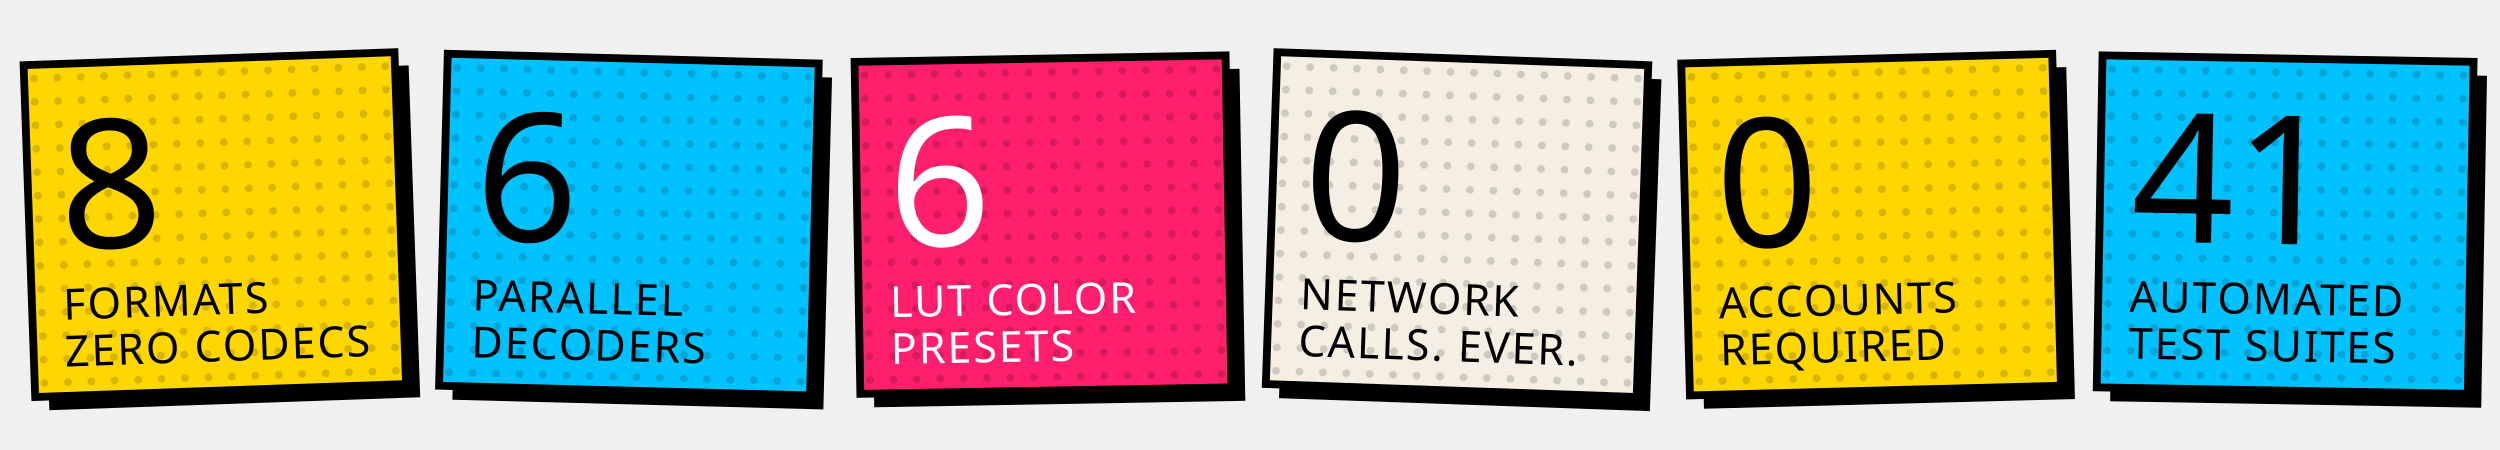
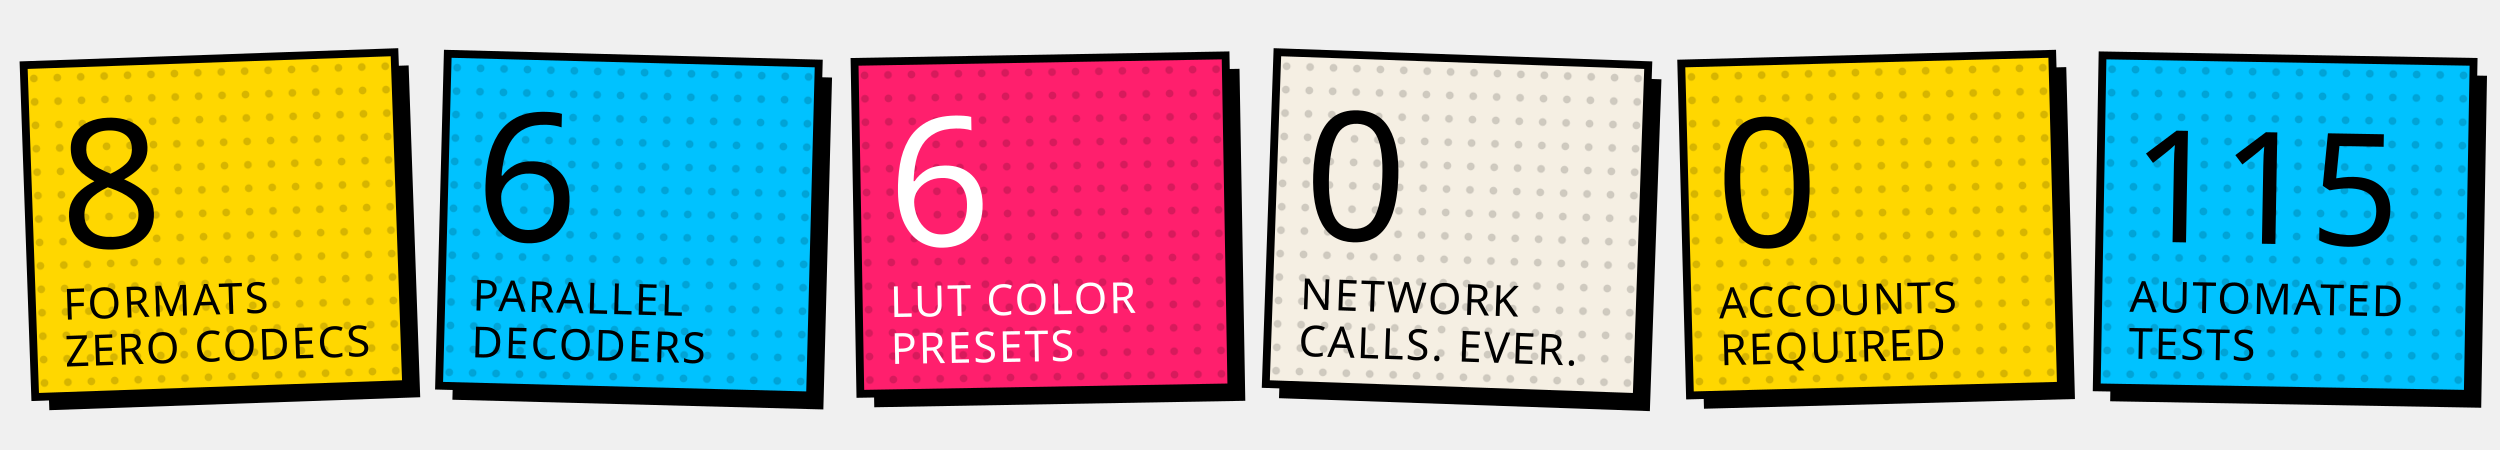
- <svg xmlns="http://www.w3.org/2000/svg" viewBox="0 0 1280 230" width="1280" height="230" role="img" aria-label="8 formats, 6 parallel decoders, 6 LUT presets, 0 network calls, 0 accounts, 41 automated test suites">
+ <svg xmlns="http://www.w3.org/2000/svg" viewBox="0 0 1280 230" width="1280" height="230" role="img" aria-label="8 formats, 6 parallel decoders, 6 LUT presets, 0 network calls, 0 accounts, 115 automated tests">
  <defs>
    <pattern id="dotsW" width="14" height="14" patternUnits="userSpaceOnUse">
      <circle cx="7" cy="7" r="1.6" fill="#fff" opacity="0.12" />
    </pattern>
    <pattern id="dotsK" width="12" height="12" patternUnits="userSpaceOnUse">
      <circle cx="6" cy="6" r="2" fill="#000" opacity="0.16" />
    </pattern>
    <pattern id="dotsM" width="13" height="13" patternUnits="userSpaceOnUse">
      <circle cx="6.5" cy="6.5" r="2" fill="#FF1F6D" opacity="0.35" />
    </pattern>
    <pattern id="dotsC" width="13" height="13" patternUnits="userSpaceOnUse">
      <circle cx="6.5" cy="6.5" r="2" fill="#00C2FF" opacity="0.3" />
    </pattern>
  </defs>
  <style>
    .card { transform-box: fill-box; transform-origin: center; animation: drop .8s cubic-bezier(.34,1.56,.64,1) both; }
    .bob { animation: bob 4s ease-in-out 1.2s infinite; }
    @keyframes drop { from { transform: translateY(-60px) rotate(12deg) scale(.6); opacity: 0; } to { transform: none; opacity: 1; } }
    @keyframes bob { 0%,100% { transform: translateY(0); } 50% { transform: translateY(-6px); } }
    @media (prefers-reduced-motion: reduce) { * { animation: none !important; } }
  </style>
  <g transform="translate(110 115) rotate(-2)">
    <g class="card" style="animation-delay:0.10s">
      <g class="bob" style="animation-delay:0.0s">
        <rect x="-88.0" y="-78" width="190" height="170" fill="#000" />
        <rect x="-95.0" y="-85" width="190" height="170" fill="#FFD700" stroke="#000" stroke-width="4" />
        <rect x="-95.0" y="-85" width="190" height="170" fill="url(#dotsK)" />
        <text x="-79.0" y="10" font-family="Impact, 'Anton', 'Bebas Neue', 'Arial Black', 'Arial Narrow Bold', sans-serif" font-size="92" fill="#000">8</text>
        <text x="-79.0" y="46" font-family="Impact, 'Anton', 'Bebas Neue', 'Arial Black', 'Arial Narrow Bold', sans-serif" font-size="22" letter-spacing="1" fill="#000">FORMATS</text>
        <text x="-79.0" y="70" font-family="Impact, 'Anton', 'Bebas Neue', 'Arial Black', 'Arial Narrow Bold', sans-serif" font-size="22" letter-spacing="1" fill="#000">ZERO CODECS</text>
      </g>
    </g>
  </g>
  <g transform="translate(322 115) rotate(1.5)">
    <g class="card" style="animation-delay:0.22s">
      <g class="bob" style="animation-delay:0.4s">
        <rect x="-88.0" y="-78" width="190" height="170" fill="#000" />
        <rect x="-95.0" y="-85" width="190" height="170" fill="#00C2FF" stroke="#000" stroke-width="4" />
        <rect x="-95.0" y="-85" width="190" height="170" fill="url(#dotsK)" />
        <text x="-79.0" y="10" font-family="Impact, 'Anton', 'Bebas Neue', 'Arial Black', 'Arial Narrow Bold', sans-serif" font-size="92" fill="#000">6</text>
        <text x="-79.0" y="46" font-family="Impact, 'Anton', 'Bebas Neue', 'Arial Black', 'Arial Narrow Bold', sans-serif" font-size="22" letter-spacing="1" fill="#000">PARALLEL</text>
        <text x="-79.0" y="70" font-family="Impact, 'Anton', 'Bebas Neue', 'Arial Black', 'Arial Narrow Bold', sans-serif" font-size="22" letter-spacing="1" fill="#000">DECODERS</text>
      </g>
    </g>
  </g>
  <g transform="translate(534 115) rotate(-1)">
    <g class="card" style="animation-delay:0.34s">
      <g class="bob" style="animation-delay:0.8s">
        <rect x="-88.0" y="-78" width="190" height="170" fill="#000" />
        <rect x="-95.0" y="-85" width="190" height="170" fill="#FF1F6D" stroke="#000" stroke-width="4" />
        <rect x="-95.0" y="-85" width="190" height="170" fill="url(#dotsK)" />
        <text x="-79.0" y="10" font-family="Impact, 'Anton', 'Bebas Neue', 'Arial Black', 'Arial Narrow Bold', sans-serif" font-size="92" fill="#fff">6</text>
        <text x="-79.0" y="46" font-family="Impact, 'Anton', 'Bebas Neue', 'Arial Black', 'Arial Narrow Bold', sans-serif" font-size="22" letter-spacing="1" fill="#fff">LUT COLOR</text>
        <text x="-79.0" y="70" font-family="Impact, 'Anton', 'Bebas Neue', 'Arial Black', 'Arial Narrow Bold', sans-serif" font-size="22" letter-spacing="1" fill="#fff">PRESETS</text>
      </g>
    </g>
  </g>
  <g transform="translate(746 115) rotate(2)">
    <g class="card" style="animation-delay:0.46s">
      <g class="bob" style="animation-delay:1.2s">
        <rect x="-88.0" y="-78" width="190" height="170" fill="#000" />
        <rect x="-95.0" y="-85" width="190" height="170" fill="#F5EFE3" stroke="#000" stroke-width="4" />
        <rect x="-95.0" y="-85" width="190" height="170" fill="url(#dotsK)" />
        <text x="-79.0" y="10" font-family="Impact, 'Anton', 'Bebas Neue', 'Arial Black', 'Arial Narrow Bold', sans-serif" font-size="92" fill="#000">0</text>
        <text x="-79.0" y="46" font-family="Impact, 'Anton', 'Bebas Neue', 'Arial Black', 'Arial Narrow Bold', sans-serif" font-size="22" letter-spacing="1" fill="#000">NETWORK</text>
        <text x="-79.0" y="70" font-family="Impact, 'Anton', 'Bebas Neue', 'Arial Black', 'Arial Narrow Bold', sans-serif" font-size="22" letter-spacing="1" fill="#000">CALLS. EVER.</text>
      </g>
    </g>
  </g>
  <g transform="translate(958 115) rotate(-1.5)">
    <g class="card" style="animation-delay:0.58s">
      <g class="bob" style="animation-delay:1.6s">
        <rect x="-88.0" y="-78" width="190" height="170" fill="#000" />
        <rect x="-95.0" y="-85" width="190" height="170" fill="#FFD700" stroke="#000" stroke-width="4" />
        <rect x="-95.0" y="-85" width="190" height="170" fill="url(#dotsK)" />
        <text x="-79.0" y="10" font-family="Impact, 'Anton', 'Bebas Neue', 'Arial Black', 'Arial Narrow Bold', sans-serif" font-size="92" fill="#000">0</text>
        <text x="-79.0" y="46" font-family="Impact, 'Anton', 'Bebas Neue', 'Arial Black', 'Arial Narrow Bold', sans-serif" font-size="22" letter-spacing="1" fill="#000">ACCOUNTS</text>
        <text x="-79.0" y="70" font-family="Impact, 'Anton', 'Bebas Neue', 'Arial Black', 'Arial Narrow Bold', sans-serif" font-size="22" letter-spacing="1" fill="#000">REQUIRED</text>
      </g>
    </g>
  </g>
  <g transform="translate(1170 115) rotate(1)">
    <g class="card" style="animation-delay:0.70s">
      <g class="bob" style="animation-delay:2.0s">
        <rect x="-88.0" y="-78" width="190" height="170" fill="#000" />
        <rect x="-95.0" y="-85" width="190" height="170" fill="#00C2FF" stroke="#000" stroke-width="4" />
        <rect x="-95.0" y="-85" width="190" height="170" fill="url(#dotsK)" />
-         <text x="-79.0" y="10" font-family="Impact, 'Anton', 'Bebas Neue', 'Arial Black', 'Arial Narrow Bold', sans-serif" font-size="92" fill="#000">41</text>
+         <text x="-79.0" y="10" font-family="Impact, 'Anton', 'Bebas Neue', 'Arial Black', 'Arial Narrow Bold', sans-serif" font-size="80" fill="#000">115</text>
        <text x="-79.0" y="46" font-family="Impact, 'Anton', 'Bebas Neue', 'Arial Black', 'Arial Narrow Bold', sans-serif" font-size="22" letter-spacing="1" fill="#000">AUTOMATED</text>
-         <text x="-79.0" y="70" font-family="Impact, 'Anton', 'Bebas Neue', 'Arial Black', 'Arial Narrow Bold', sans-serif" font-size="22" letter-spacing="1" fill="#000">TEST SUITES</text>
+         <text x="-79.0" y="70" font-family="Impact, 'Anton', 'Bebas Neue', 'Arial Black', 'Arial Narrow Bold', sans-serif" font-size="22" letter-spacing="1" fill="#000">TESTS</text>
      </g>
    </g>
  </g>
</svg>
